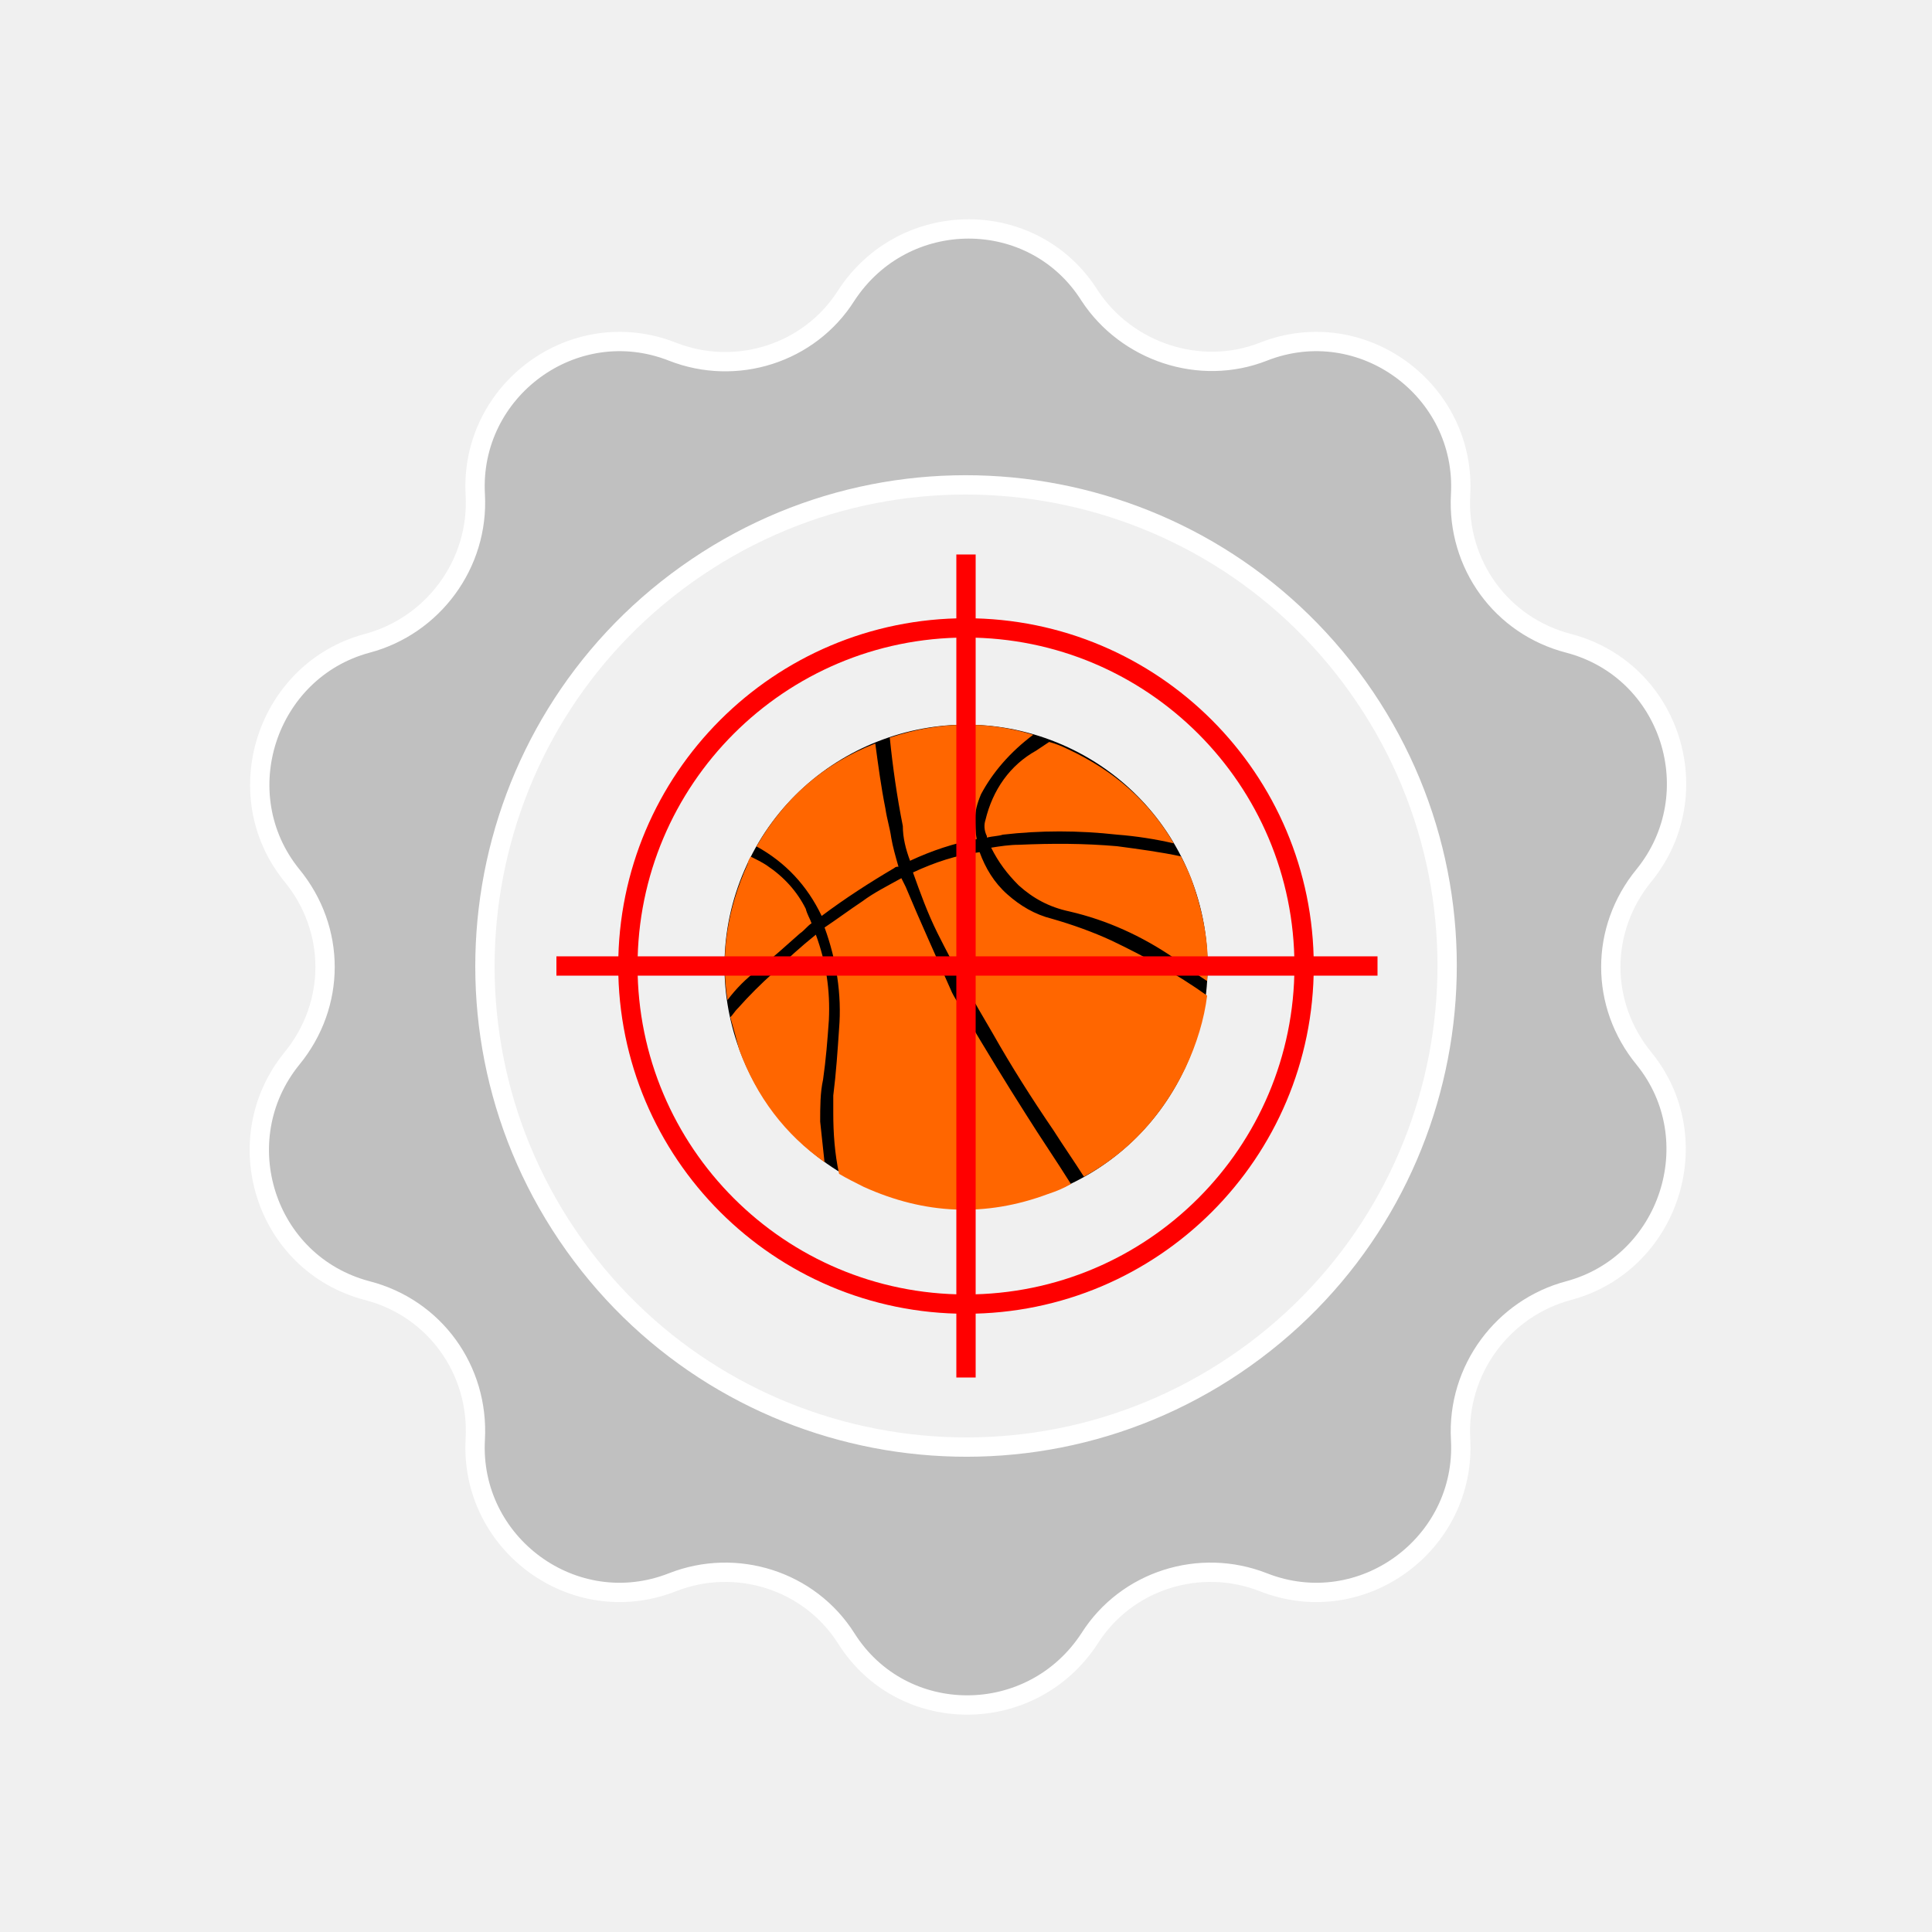
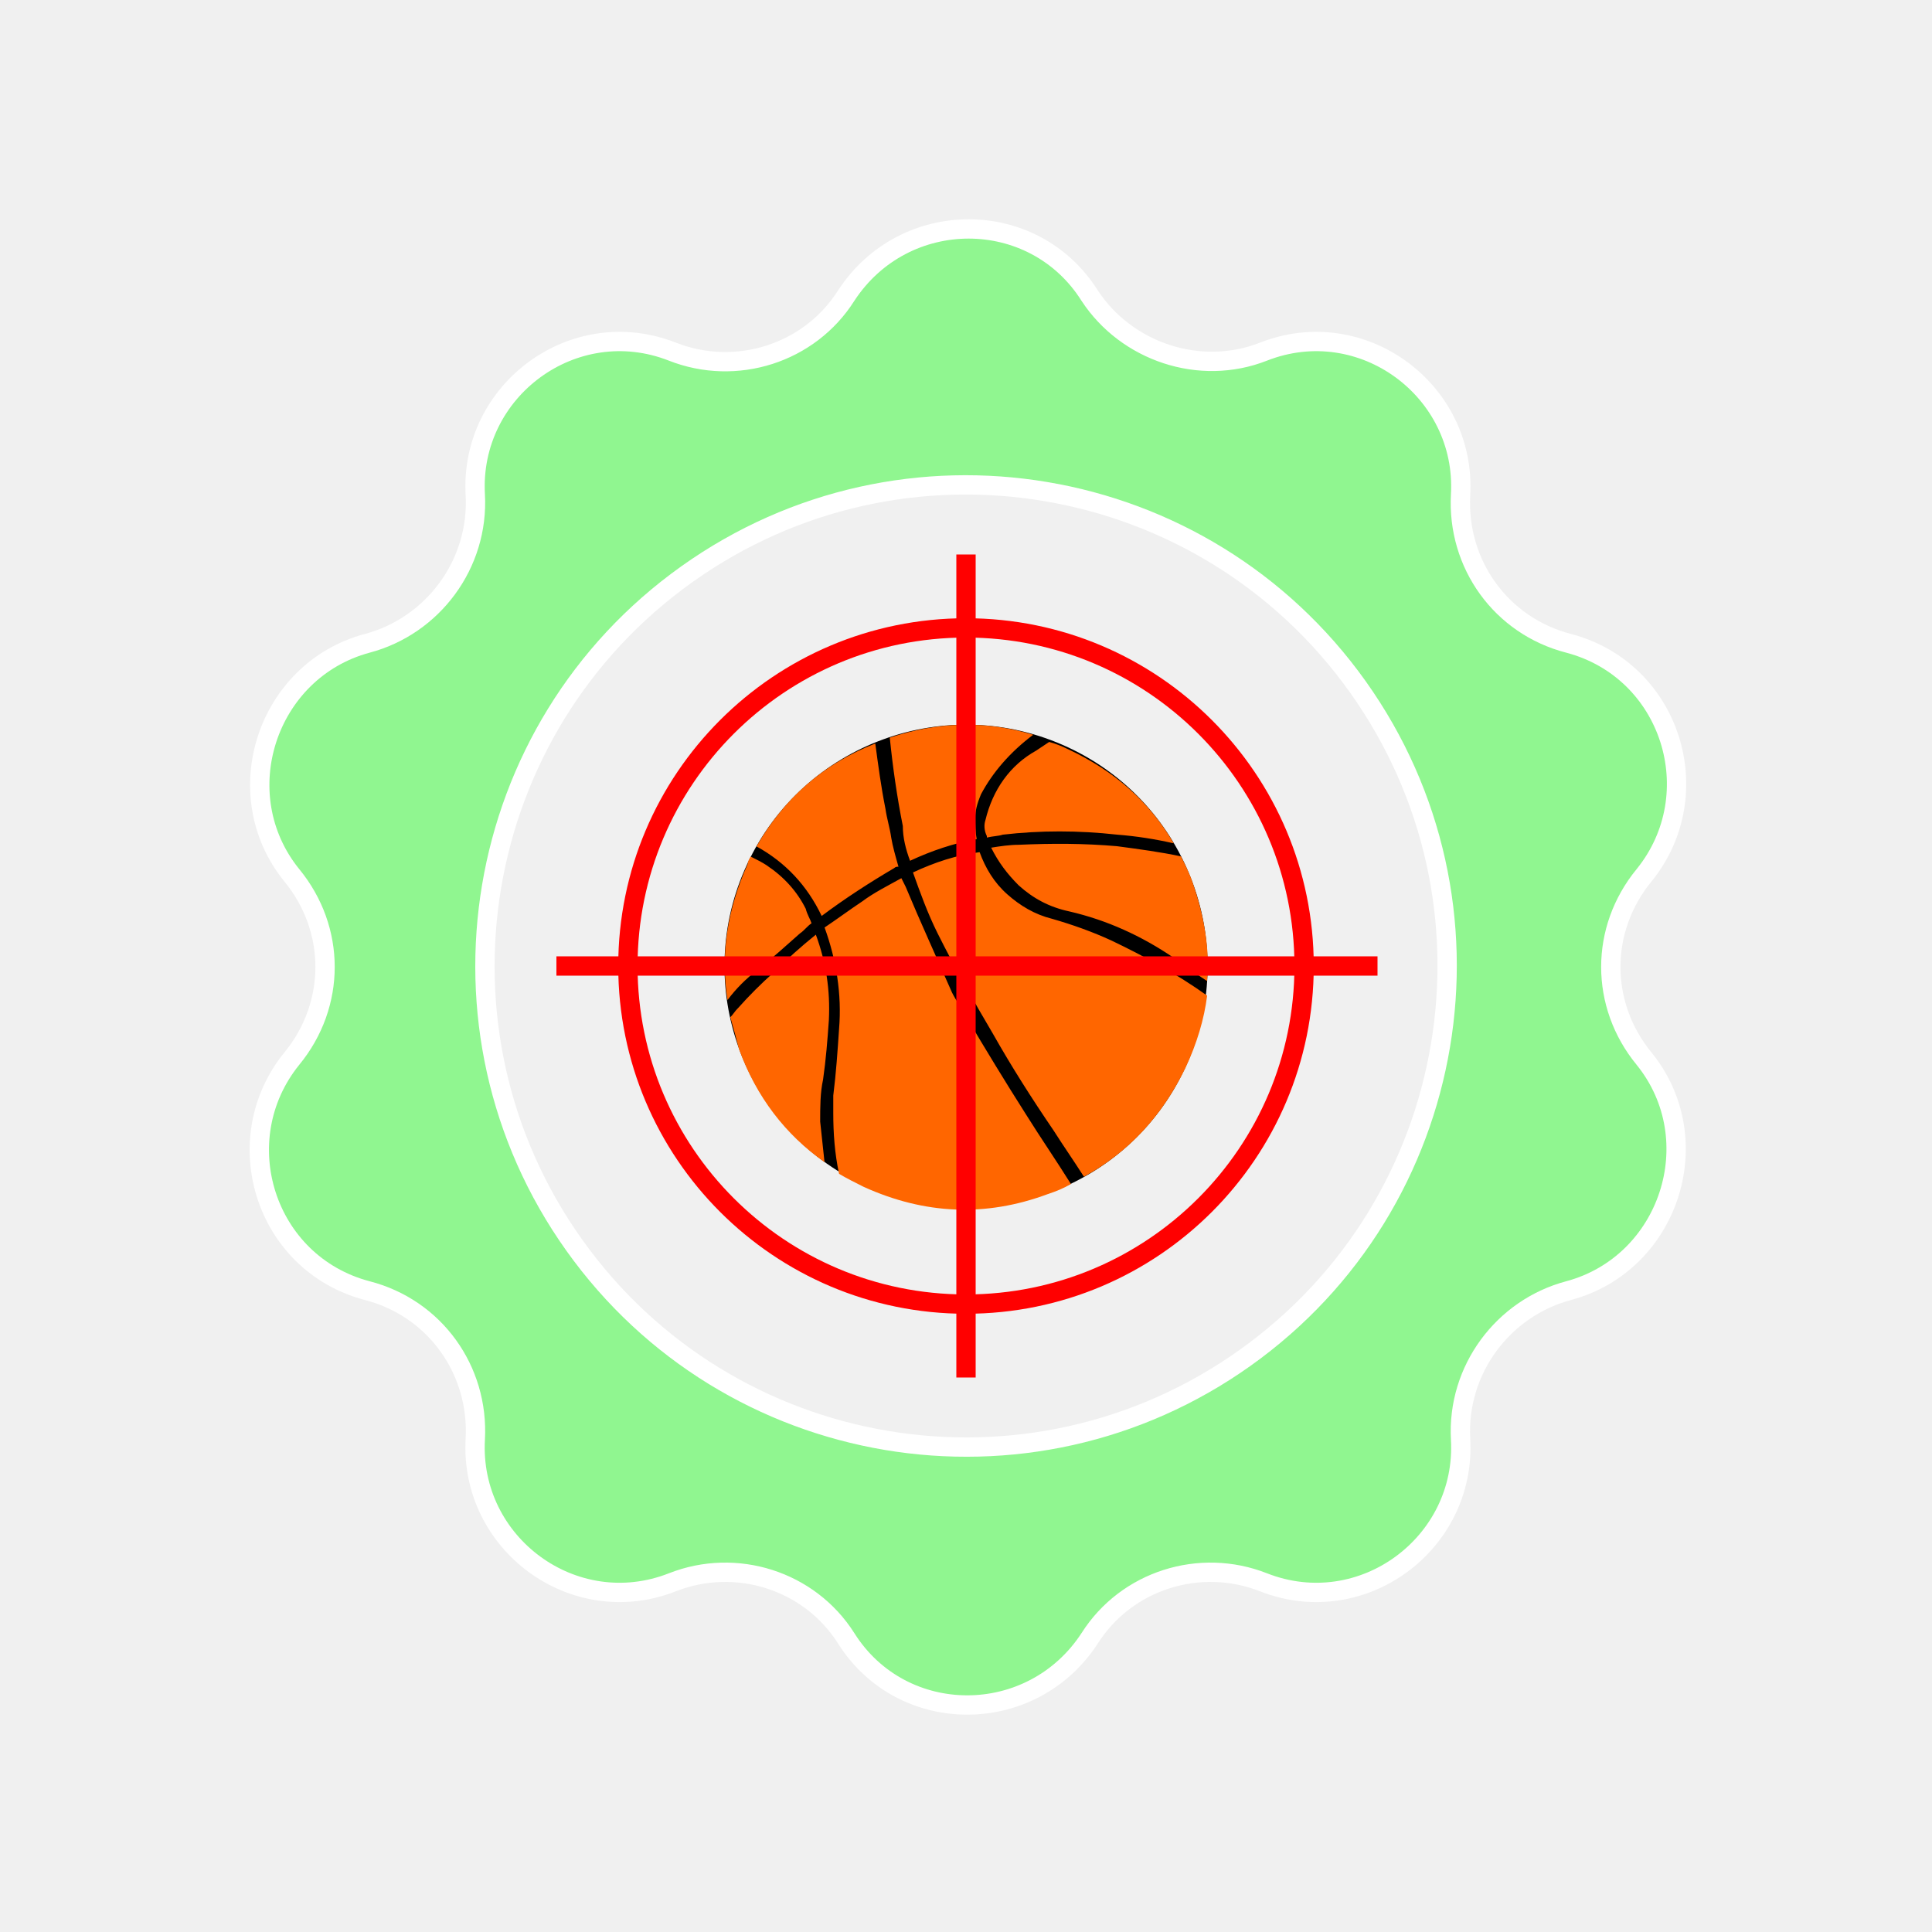
<svg xmlns="http://www.w3.org/2000/svg" width="100" height="100" viewBox="0 0 100 100">
-   <style>.st0{fill:#FF6600;} .st1{opacity:0.2;} .st2{fill:none;stroke:#FFFFFF;stroke-miterlimit:10;} .st3{fill:none;stroke:#FF0000;stroke-miterlimit:10;}</style>
+   <style>.st0{fill:#FF6600;} .st1{opacity:0.4;fill:#00FF00;} .st2{fill:none;stroke:#FFFFFF;stroke-miterlimit:10;} .st3{fill:none;stroke:#FF0000;stroke-miterlimit:10;}</style>
  <ellipse transform="rotate(-65.026 50.01 50.004)" cx="50" cy="50" rx="12.5" ry="12.5" />
  <path class="st0" d="M57.827 43.8c-1.725-.15-3.375-.15-5.1-.074-.45 0-.975.075-1.425.15.375.75.825 1.35 1.425 1.95.75.675 1.575 1.125 2.625 1.35 1.95.45 3.75 1.276 5.4 2.4.6.376 1.126.826 1.726 1.2.15-1.65-.15-3.375-.75-5.1-.15-.45-.375-.9-.6-1.35-1.05-.225-2.176-.375-3.3-.525m-19.652 8.402c-.15.15-.225.3-.375.45.15.525.3 1.05.45 1.65.9 2.475 2.4 4.425 4.426 5.85-.075-.675-.15-1.425-.225-2.1 0-.75 0-1.5.15-2.175.15-1.05.226-2.025.3-3.075.076-1.575-.15-3-.674-4.425-.75.6-1.5 1.275-2.175 1.95-.674.6-1.274 1.2-1.874 1.875m12.826-9.75c-.075.224-.075.524.075.824v.075c.3-.074.6-.074.825-.15 1.95-.224 3.9-.224 5.925 0 .975.076 1.95.226 2.926.45-1.276-2.174-3.076-3.75-5.476-4.874-.3-.15-.675-.3-.975-.375l-.675.45c-1.35.75-2.25 2.026-2.625 3.6m-3.9 2.1c1.125-.524 2.25-.9 3.45-1.124-.075-.375-.075-.75-.075-1.125 0-.3.075-.674.3-1.2.6-1.124 1.5-2.174 2.7-3.074-2.475-.75-4.95-.675-7.425.15.15 1.5.375 3.075.675 4.575 0 .6.15 1.2.375 1.8m-.225 1.35l-.225-.45c-.675.376-1.425.75-2.025 1.2-.675.45-1.276.9-1.95 1.352.6 1.65.9 3.45.75 5.25-.076 1.125-.15 2.25-.3 3.45v.9c0 1.05.074 2.1.3 3.15.375.225.825.45 1.275.675 3.15 1.425 6.3 1.575 9.525.375.45-.15.825-.3 1.2-.525-.75-1.2-1.575-2.4-2.325-3.6-1.05-1.65-2.1-3.375-3.075-5.025-.225-.45-.525-.825-.75-1.275-.825-1.875-1.65-3.675-2.4-5.476m.375-.75c.375 1.05.75 2.1 1.275 3.152.9 1.8 1.875 3.525 2.85 5.175.975 1.725 2.025 3.375 3.15 5.025.525.825 1.05 1.575 1.575 2.4 2.325-1.275 4.05-3.15 5.25-5.625.6-1.275.976-2.55 1.126-3.75-1.575-1.125-3.226-2.025-4.95-2.85-.976-.45-2.026-.825-3.076-1.126-.9-.224-1.65-.674-2.325-1.274-.675-.6-1.125-1.35-1.425-2.175-1.2.15-2.325.526-3.45 1.05m-1.125-1.8c-.075-.524-.225-.974-.3-1.5-.225-1.124-.375-2.25-.525-3.374-2.7 1.05-4.726 2.85-6.15 5.325 1.5.826 2.624 2.026 3.374 3.6 1.2-.9 2.476-1.724 3.75-2.474.076-.075.15-.075.226-.075-.15-.524-.3-1.05-.375-1.5m-6.45 1.426c-.226-.15-.526-.3-.826-.45-.074.15-.15.225-.15.375-1.05 2.326-1.424 4.652-1.05 7.052.45-.6.976-1.125 1.576-1.575.75-.6 1.5-1.275 2.175-1.875.226-.15.376-.375.6-.525-.074-.226-.224-.45-.3-.75-.45-.9-1.124-1.65-2.024-2.25z" id="Layer0_0_MEMBER_0_MEMBER_0_FILL_1_" />
  <path class="st1" d="M75.3 74.7c-.2-3.6 2.2-6.7 5.6-7.6 5.3-1.4 7.4-7.7 4-12-2.2-2.8-2.2-6.7.1-9.5 3.5-4.2 1.5-10.6-3.8-12-3.4-.9-5.7-4.2-5.5-7.7.3-5.4-5-9.4-10.1-7.5-3.3 1.2-7.1 0-9-3-2.9-4.6-9.6-4.7-12.6-.1-2 3-5.7 4.2-9 2.8-5.1-2-10.5 1.9-10.3 7.3.2 3.6-2.2 6.7-5.6 7.6-5.3 1.4-7.4 7.7-4 12 2.2 2.8 2.2 6.7-.1 9.5-3.5 4.2-1.5 10.6 3.8 12 3.4.9 5.7 4.2 5.5 7.7-.3 5.4 5 9.4 10.1 7.5 3.3-1.2 7.1 0 9 3 2.9 4.6 9.6 4.7 12.6.1 2-3 5.7-4.2 9-2.8 5.1 2 10.6-1.9 10.3-7.3zM29.7 64.5c-8-11.2-5.4-26.8 5.8-34.8 11.2-8 26.8-5.4 34.8 5.8 8 11.2 5.4 26.8-5.8 34.8-11.3 8-26.8 5.4-34.8-5.8z" />
  <path class="st2" d="M65.4 18.2c5.1-2 10.5 2 10.2 7.4-.2 3.6 2.1 6.8 5.6 7.7 5.3 1.4 7.3 7.8 3.9 12-2.3 2.8-2.3 6.7 0 9.5 3.4 4.2 1.3 10.6-3.9 12-3.4.9-5.8 4.1-5.6 7.7.3 5.4-5.1 9.4-10.2 7.4-3.3-1.3-7.1-.1-9 2.9-3 4.6-9.7 4.6-12.6 0-1.9-3-5.7-4.2-9-2.9-5.1 2-10.5-2-10.2-7.4.2-3.6-2.1-6.8-5.6-7.7-5.3-1.4-7.3-7.8-3.9-12 2.3-2.8 2.3-6.7 0-9.5-3.4-4.2-1.3-10.6 3.9-12 3.4-.9 5.8-4.1 5.6-7.7-.3-5.4 5.1-9.4 10.2-7.4 3.3 1.3 7.1.1 9-2.9 3-4.6 9.7-4.6 12.6 0 1.9 2.9 5.7 4.2 9 2.9z" />
  <ellipse transform="rotate(-35.462 50 49.996)" class="st2" cx="50" cy="50" rx="24.9" ry="24.9" />
  <circle class="st3" cx="50" cy="50" r="17.5" />
  <path class="st3" d="M50 28.7v42.6M28.8 50h42.5" />
</svg>
